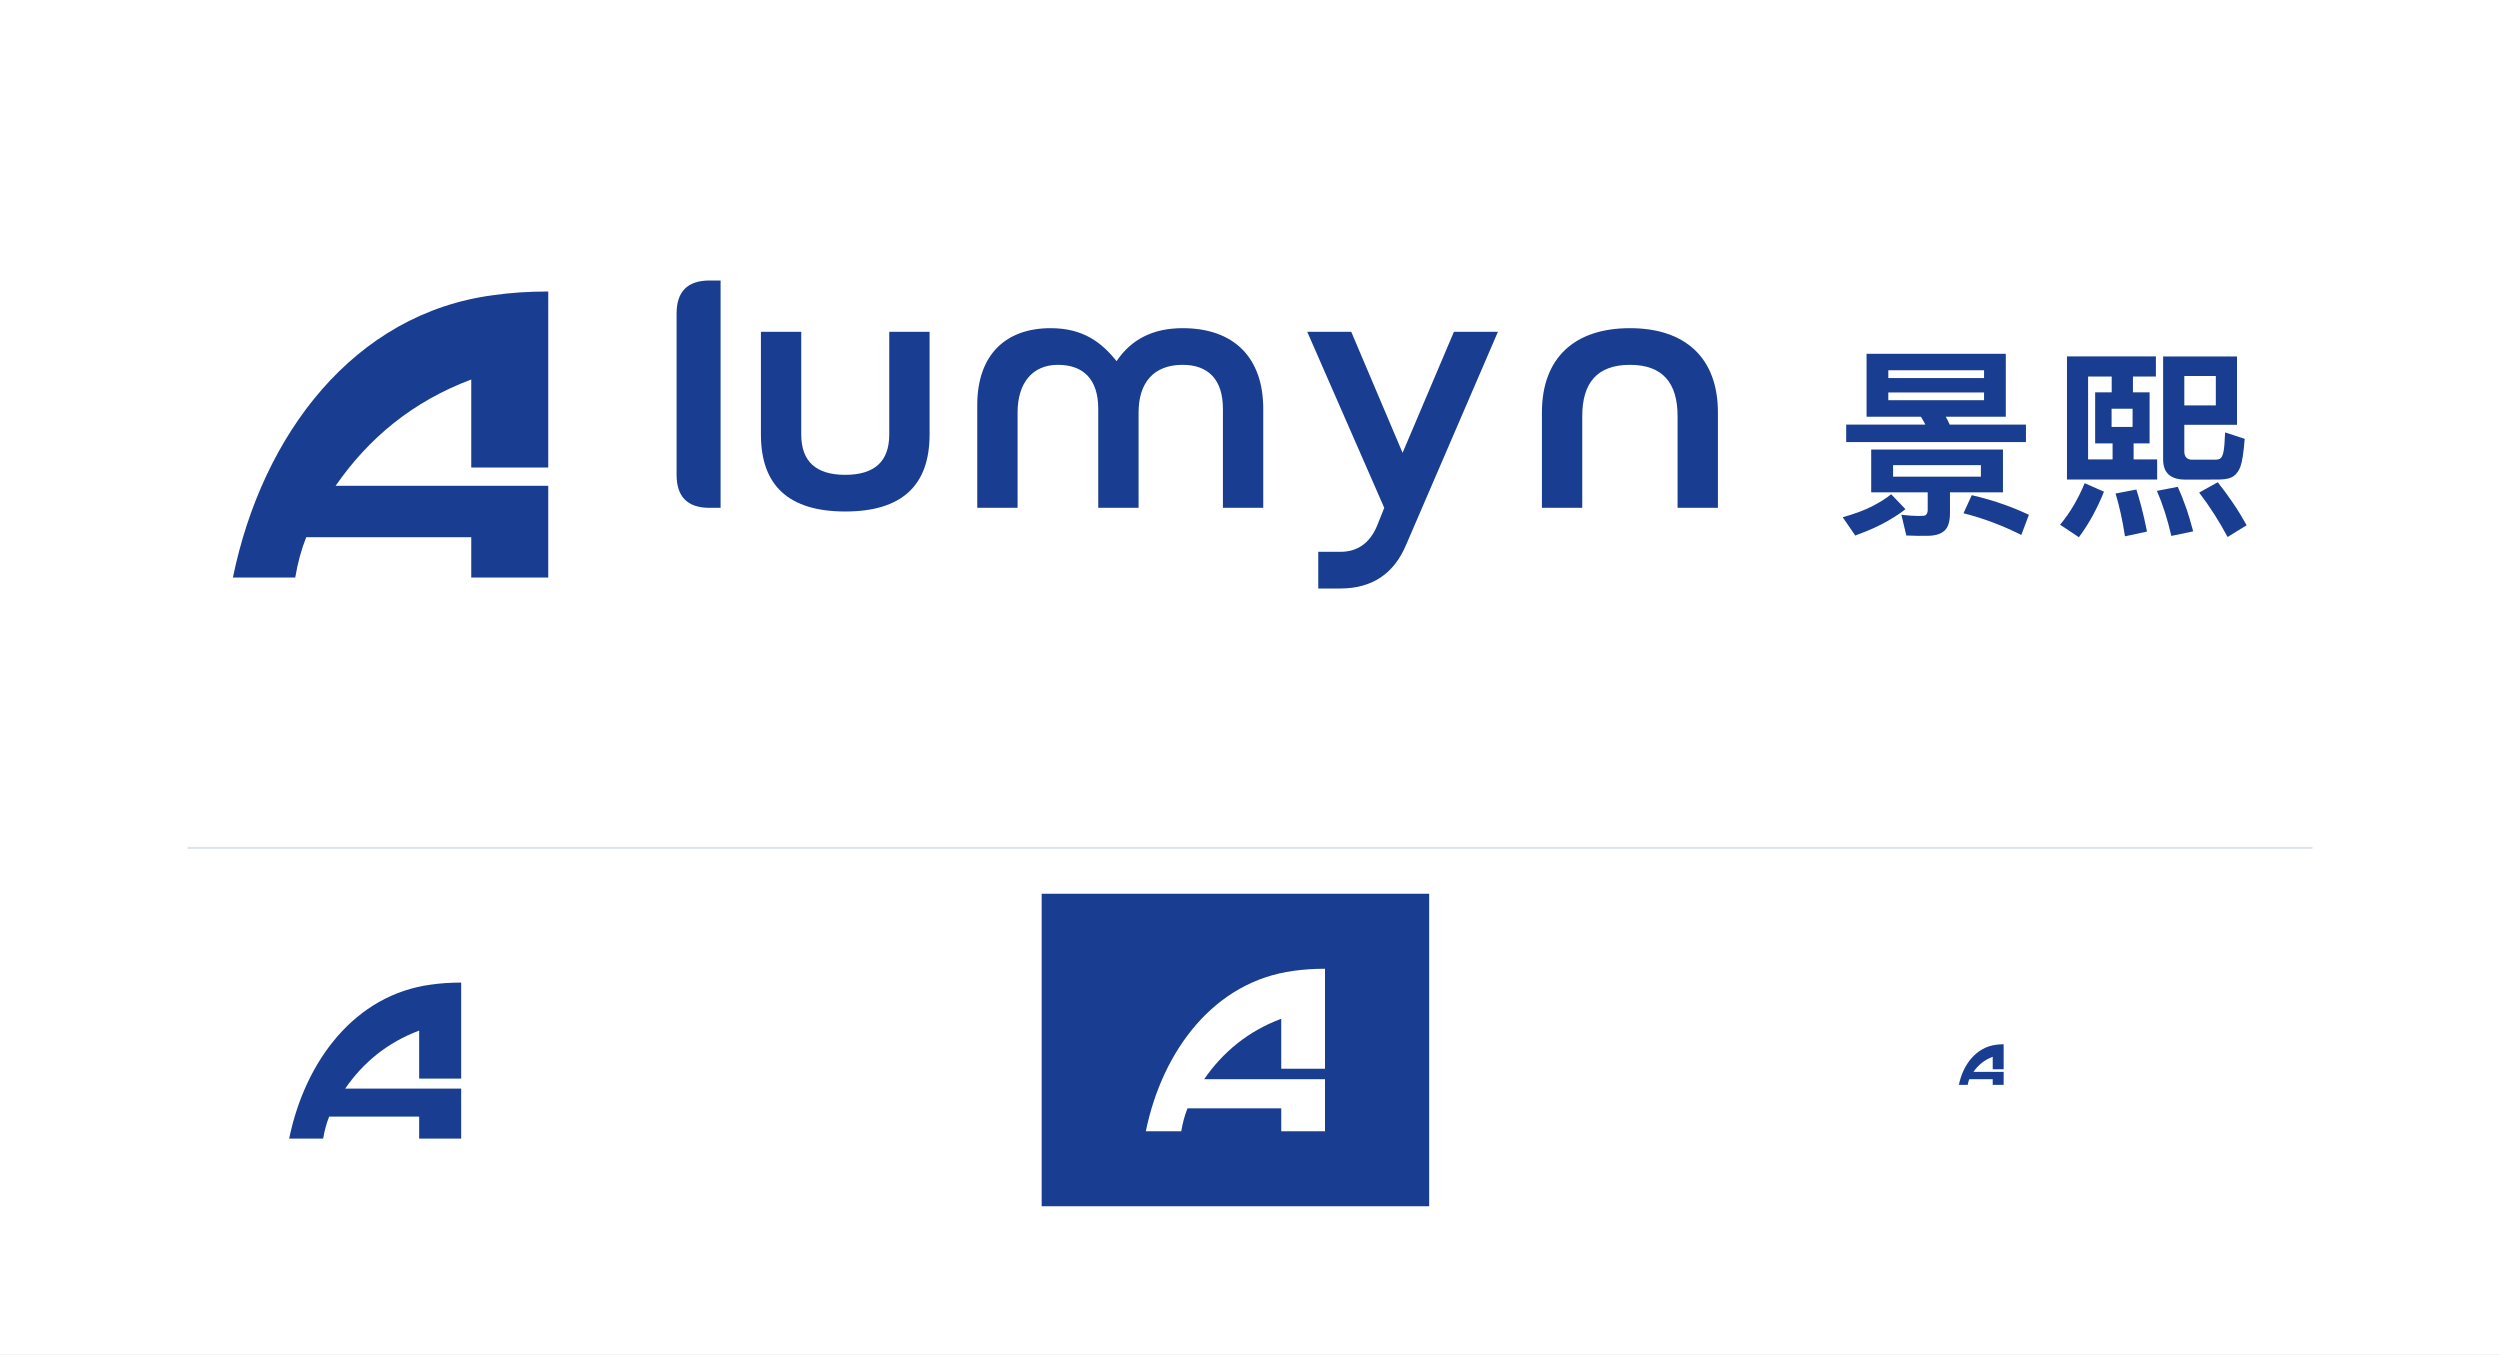
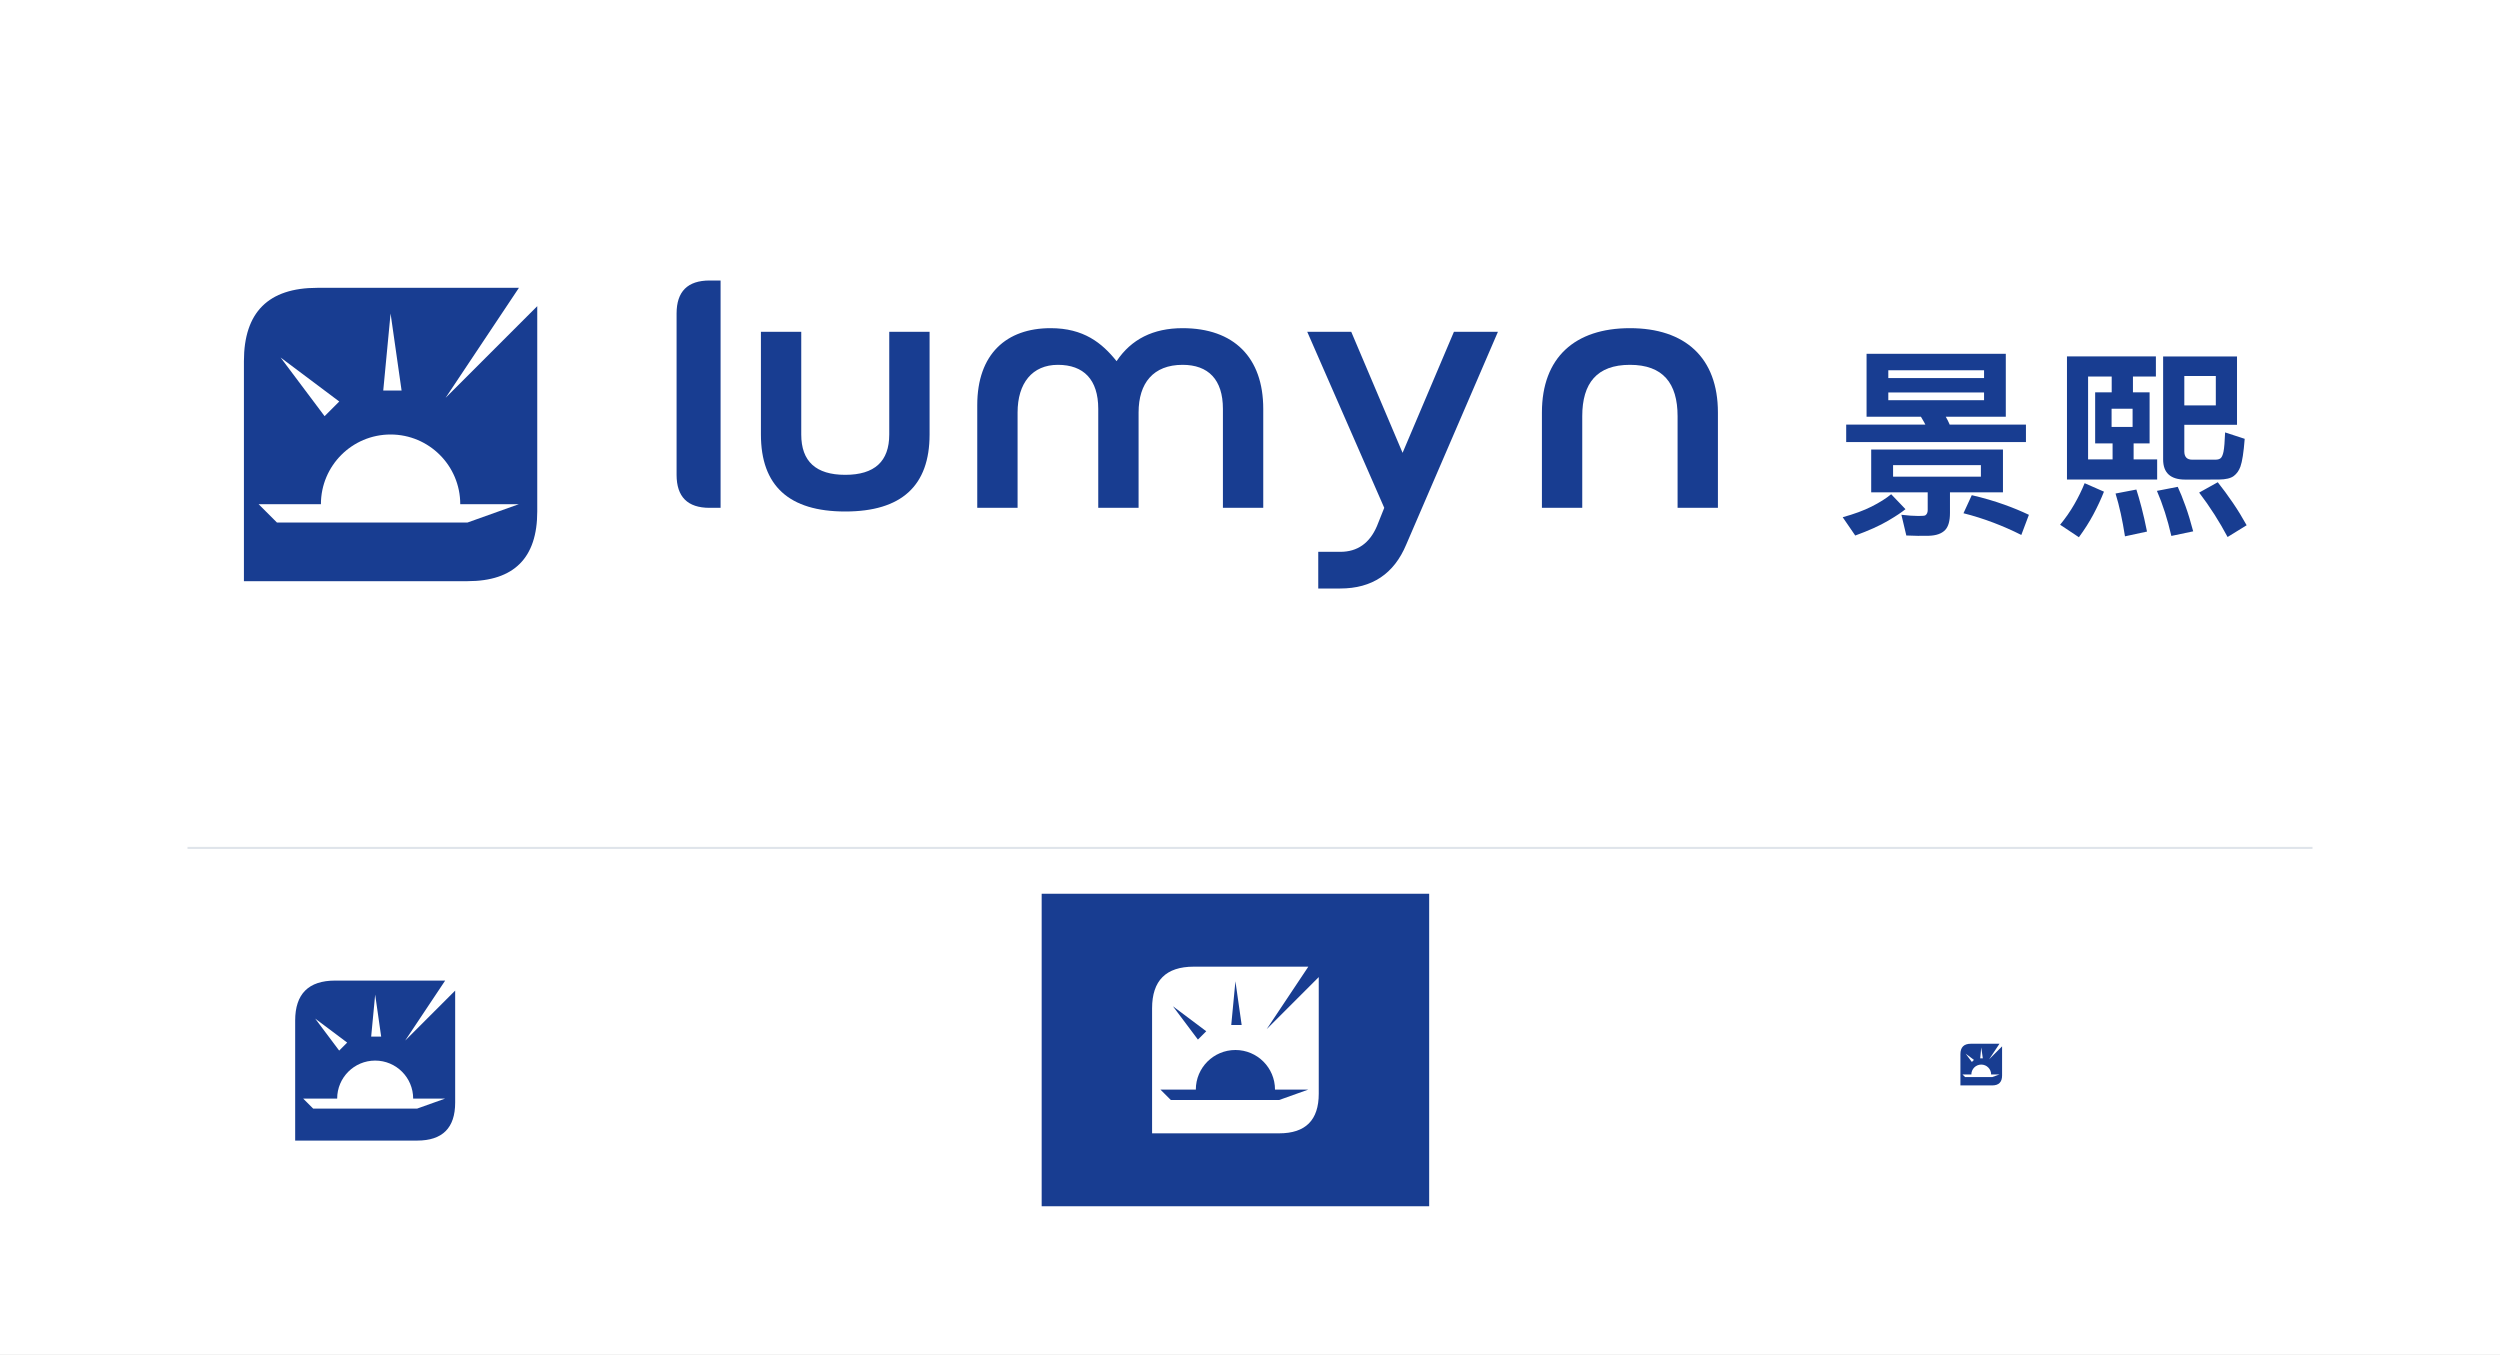
<svg xmlns="http://www.w3.org/2000/svg" viewBox="0 0 1200 650" role="img">
  <rect width="1200" height="650" fill="#fff" />
  <g transform="translate(103 110) scale(1.76)">
    <g transform="translate(0 8)">
-       <path fill="#183D91" d="M5 87C13 48 38 15 76 10Q83 9 91 9V57H70V33C54 39 42 49 33 62H91V87H70V76H25Q23 81 22 87Z" />
+       <path fill="#183D91" fill-rule="evenodd" d="M8 28Q8 8 28 8H83L63 38L88 13V69Q88 88 69 88H8Z M29 67A19 19 0 0 1 67 67H83L69 72H17L12 67Z M46 36L48 15L51 36Z M30 43L18 27L34 39Z" />
    </g>
    <g transform="translate(126 12)">
      <path fill="#183D91" d="M0 11Q0 2 9 2H12V64H9Q0 64 0 55Z" />
      <path transform="translate(23 0)" fill="#183D91" d="M0 16H11V44Q11 55 23 55Q35 55 35 44V16H46V44Q46 65 23 65Q0 65 0 44Z" />
      <path transform="translate(82 0)" fill="#183D91" d="M0 64V36C0 22 8 15 20 15C29 15 34 19 38 24C42 18 48 15 56 15C70 15 78 23 78 37V64H67V37C67 29 63 25 56 25C48 25 44 30 44 38V64H33V37C33 29 29 25 22 25C15 25 11 30 11 38V64Z" />
      <path transform="translate(172 0)" fill="#183D91" d="M0 16H12L26 49L40 16H52L27 74Q22 86 9 86H3V76H9Q16 76 19 69L21 64Z" />
      <path transform="translate(236 0)" fill="#183D91" d="M0 64V38C0 23 9 15 24 15C39 15 48 23 48 38V64H37V39C37 30 33 25 24 25S11 30 11 39V64Z" />
    </g>
    <g transform="translate(442 23) scale(.55)" fill="#183D91">
      <path d="M79.179 43.001 Q79.179 43.001 79.179 51.180 Q79.179 51.180 20.920 51.180 Q20.920 51.180 20.920 43.001 Q20.920 43.001 79.179 43.001 Z M15.529 20.000 Q15.529 20.000 16.773 20.000 Q16.773 20.000 26.311 20.000 Q26.311 27.795 26.311 35.583 Q26.311 43.386 26.311 51.180 Q26.311 51.180 15.529 51.180 Q15.529 43.386 15.529 35.586 Q15.529 27.795 15.529 20.000 Z M73.788 20.000 Q73.788 20.000 82.873 20.000 Q82.873 20.000 84.570 20.000 Q84.570 27.795 84.570 35.596 Q84.570 43.385 84.570 51.180 Q84.570 51.180 73.788 51.180 Q73.788 43.386 73.788 35.598 Q73.788 27.795 73.788 20.000 Z M79.179 20.000 Q79.179 20.000 79.179 28.152 Q79.179 28.152 20.920 28.152 Q20.920 28.152 20.920 20.000 Q20.920 20.000 79.179 20.000 Z M79.179 32.002 Q79.179 32.002 79.179 39.142 Q79.179 39.142 20.920 39.142 Q20.920 39.142 20.920 32.002 Q20.920 32.002 79.179 32.002 Z M56.886 98.913 Q56.890 104.830 54.512 107.342 Q51.918 110.080 46.300 110.223 Q41.160 110.353 35.241 110.080 Q35.241 110.080 32.802 99.808 Q37.703 100.394 41.244 100.398 Q44.177 100.402 44.658 100.084 Q45.833 99.307 45.845 97.494 Q45.845 97.494 45.845 84.818 Q45.845 84.818 56.886 84.818 Q56.886 84.818 56.886 98.913 Z M63.583 99.048 Q63.583 99.048 67.698 90.089 Q76.281 92.075 83.957 94.830 Q90.380 97.136 96.024 99.828 Q96.024 99.828 92.265 109.813 Q85.422 106.376 78.509 103.753 Q70.887 100.860 63.583 99.048 Z M9.911 110.099 Q9.911 110.099 3.693 101.017 Q12.213 98.658 17.964 95.762 Q23.924 92.760 27.733 89.620 Q27.733 89.620 34.827 97.029 Q32.053 99.320 26.149 102.792 Q19.899 106.469 9.911 110.099 Z M94.560 55.078 Q94.560 55.078 94.560 63.738 Q72.276 63.738 49.993 63.738 Q27.709 63.738 5.425 63.738 Q5.425 63.738 5.425 55.078 Q27.708 55.078 49.992 55.078 Q72.276 55.078 94.560 55.078 Z M39.882 47.098 Q39.882 47.098 52.310 47.091 Q54.371 50.188 55.777 52.989 Q57.258 55.939 58.240 59.408 Q58.240 59.408 46.766 59.408 Q45.725 56.929 44.075 53.922 Q42.327 50.736 39.882 47.098 Z M77.692 80.917 Q77.692 80.917 77.692 88.677 Q77.692 88.677 23.250 88.677 Q23.250 88.677 23.250 80.917 Q23.250 80.917 77.692 80.917 Z M17.824 67.445 Q17.824 67.445 19.084 67.445 Q19.084 67.445 28.675 67.445 Q28.675 72.753 28.675 78.056 Q28.675 83.369 28.675 88.677 Q28.675 88.677 17.824 88.677 Q17.824 83.369 17.824 78.058 Q17.824 72.753 17.824 67.445 Z M72.221 67.445 Q72.221 67.445 81.443 67.445 Q81.443 67.445 83.163 67.445 Q83.163 72.753 83.163 78.066 Q83.163 83.369 83.163 88.677 Q83.163 88.677 72.221 88.677 Q72.221 83.369 72.221 78.067 Q72.221 72.753 72.221 67.445 Z M77.692 67.445 Q77.692 67.445 77.692 75.184 Q77.692 75.184 23.250 75.184 Q23.250 75.184 23.250 67.445 Q23.250 67.445 77.692 67.445 Z" />
      <path d="M158.996 21.258 Q158.996 21.258 158.996 31.249 Q158.996 31.249 120.138 31.249 Q120.138 31.249 120.138 21.258 Q120.138 21.258 158.996 21.258 Z M159.623 82.326 Q148.614 82.326 137.604 82.326 Q126.595 82.326 114.902 82.326 Q114.902 66.572 114.902 51.467 Q114.902 36.362 114.902 21.258 Q114.902 21.258 125.374 21.258 Q125.374 34.077 125.374 46.791 Q125.374 59.278 125.371 72.334 Q134.372 72.334 142.644 72.334 Q151.067 72.334 159.623 72.334 Q159.623 72.334 159.623 82.326 Z M137.522 60.333 Q137.522 60.333 138.784 60.333 Q138.784 60.333 147.951 60.333 Q147.951 64.576 147.951 68.845 Q147.951 73.075 147.951 77.330 Q147.951 77.330 137.522 77.330 Q137.522 73.081 137.522 68.851 Q137.522 64.582 137.522 60.333 Z M137.083 26.253 Q137.083 26.253 138.345 26.253 Q138.345 26.253 147.617 26.253 Q147.617 30.473 147.617 34.718 Q147.617 38.923 147.617 43.153 Q147.617 43.153 137.083 43.153 Q137.083 38.928 137.083 34.722 Q137.083 30.478 137.083 26.253 Z M151.659 56.248 Q151.659 56.248 151.659 64.418 Q151.659 64.418 132.952 64.418 Q132.952 64.418 132.952 56.248 Q132.952 56.248 151.659 56.248 Z M128.880 39.076 Q128.880 39.076 129.999 39.076 Q129.999 39.076 137.024 39.076 Q137.024 45.411 137.024 51.741 Q137.024 58.082 137.024 64.418 Q137.024 64.418 128.880 64.418 Q128.880 58.082 128.880 51.743 Q128.880 45.411 128.880 39.076 Z M147.444 39.076 Q147.444 39.076 154.309 39.076 Q154.309 39.076 155.875 39.076 Q155.875 45.411 155.875 51.752 Q155.875 58.082 155.875 64.418 Q155.875 64.418 147.444 64.418 Q147.444 58.082 147.444 51.753 Q147.444 45.411 147.444 39.076 Z M151.659 39.076 Q151.659 39.076 151.659 47.230 Q151.659 47.230 132.952 47.230 Q132.952 47.230 132.952 39.076 Q132.952 39.076 151.659 39.076 Z M194.004 45.569 Q194.004 45.569 194.004 55.204 Q194.004 55.204 167.835 55.204 Q167.835 55.204 167.835 45.569 Q167.835 45.569 194.004 45.569 Z M193.966 21.295 Q193.966 21.295 193.966 30.987 Q193.966 30.987 167.835 30.987 Q167.835 30.987 167.835 21.295 Q167.835 21.295 193.966 21.295 Z M188.711 21.295 Q188.711 21.295 197.523 21.295 Q197.523 21.295 199.221 21.295 Q199.221 29.773 199.221 38.256 Q199.221 46.727 199.221 55.204 Q199.221 55.204 188.711 55.204 Q188.711 46.727 188.711 38.258 Q188.711 29.772 188.711 21.295 Z M200.903 75.946 Q199.839 78.871 197.651 80.547 Q195.374 82.291 190.275 82.333 Q187.357 82.357 183.012 82.357 Q177.886 82.357 173.541 82.357 Q162.583 82.357 162.583 72.342 Q162.583 47.364 162.583 21.295 Q162.583 21.295 173.088 21.295 Q173.088 46.125 173.088 68.388 Q173.095 72.490 177.021 72.490 Q179.481 72.490 183.107 72.490 Q186.356 72.490 188.428 72.490 Q190.566 72.490 191.356 71.491 Q192.138 70.501 192.540 68.436 Q193.056 65.786 193.316 58.964 Q193.316 58.964 203.033 62.142 Q202.260 72.210 200.903 75.946 Z M120.817 110.947 Q120.817 110.947 111.502 104.746 Q115.520 99.859 118.524 94.643 Q121.522 89.437 123.667 84.142 Q123.667 84.142 133.248 88.345 Q131.093 93.796 128.040 99.547 Q125.046 105.187 120.817 110.947 Z M138.987 89.270 Q138.987 89.270 149.317 87.294 Q150.453 90.739 151.909 96.311 Q153.240 101.403 154.591 108.133 Q154.591 108.133 143.668 110.496 Q142.702 104.327 141.595 99.281 Q140.385 93.766 138.987 89.270 Z M159.507 87.952 Q159.507 87.952 169.828 85.950 Q171.613 89.737 173.733 95.657 Q175.669 101.066 177.490 108.022 Q177.490 108.022 166.661 110.298 Q165.192 103.946 163.475 98.600 Q161.607 92.779 159.507 87.952 Z M180.450 88.803 Q180.450 88.803 189.673 83.670 Q193.341 88.270 197.191 93.906 Q200.709 99.058 203.995 104.999 Q203.995 104.999 194.549 110.830 Q191.452 105.019 188.072 99.722 Q184.402 93.973 180.450 88.803 Z" />
    </g>
  </g>
  <path d="M90 407H1110" stroke="#DFE4EA" />
  <g transform="translate(134 463) scale(.96)">
-     <path fill="#183D91" d="M5 87C13 48 38 15 76 10Q83 9 91 9V57H70V33C54 39 42 49 33 62H91V87H70V76H25Q23 81 22 87Z" />
+     <path fill="#183D91" fill-rule="evenodd" d="M8 28Q8 8 28 8H83L63 38L88 13V69Q88 88 69 88H8Z M29 67A19 19 0 0 1 67 67H83L69 72H17L12 67Z M46 36L48 15L51 36Z M30 43L18 27L34 39Z" />
  </g>
  <rect x="500" y="429" width="186" height="150" fill="#183D91" />
  <g transform="translate(545 456)">
-     <path fill="#fff" d="M5 87C13 48 38 15 76 10Q83 9 91 9V57H70V33C54 39 42 49 33 62H91V87H70V76H25Q23 81 22 87Z" />
+     <path fill="#fff" fill-rule="evenodd" d="M8 28Q8 8 28 8H83L63 38L88 13V69Q88 88 69 88H8Z M29 67A19 19 0 0 1 67 67H83L69 72H17L12 67Z M46 36L48 15L51 36Z M30 43L18 27L34 39Z" />
  </g>
  <g transform="translate(939 499) scale(.25)">
-     <path fill="#183D91" d="M5 87C13 48 38 15 76 10Q83 9 91 9V57H70V33C54 39 42 49 33 62H91V87H70V76H25Q23 81 22 87Z" />
+     <path fill="#183D91" fill-rule="evenodd" d="M8 28Q8 8 28 8H83L63 38L88 13V69Q88 88 69 88H8Z M29 67A19 19 0 0 1 67 67H83L69 72H17L12 67Z M46 36L48 15L51 36Z M30 43L18 27L34 39Z" />
  </g>
</svg>
